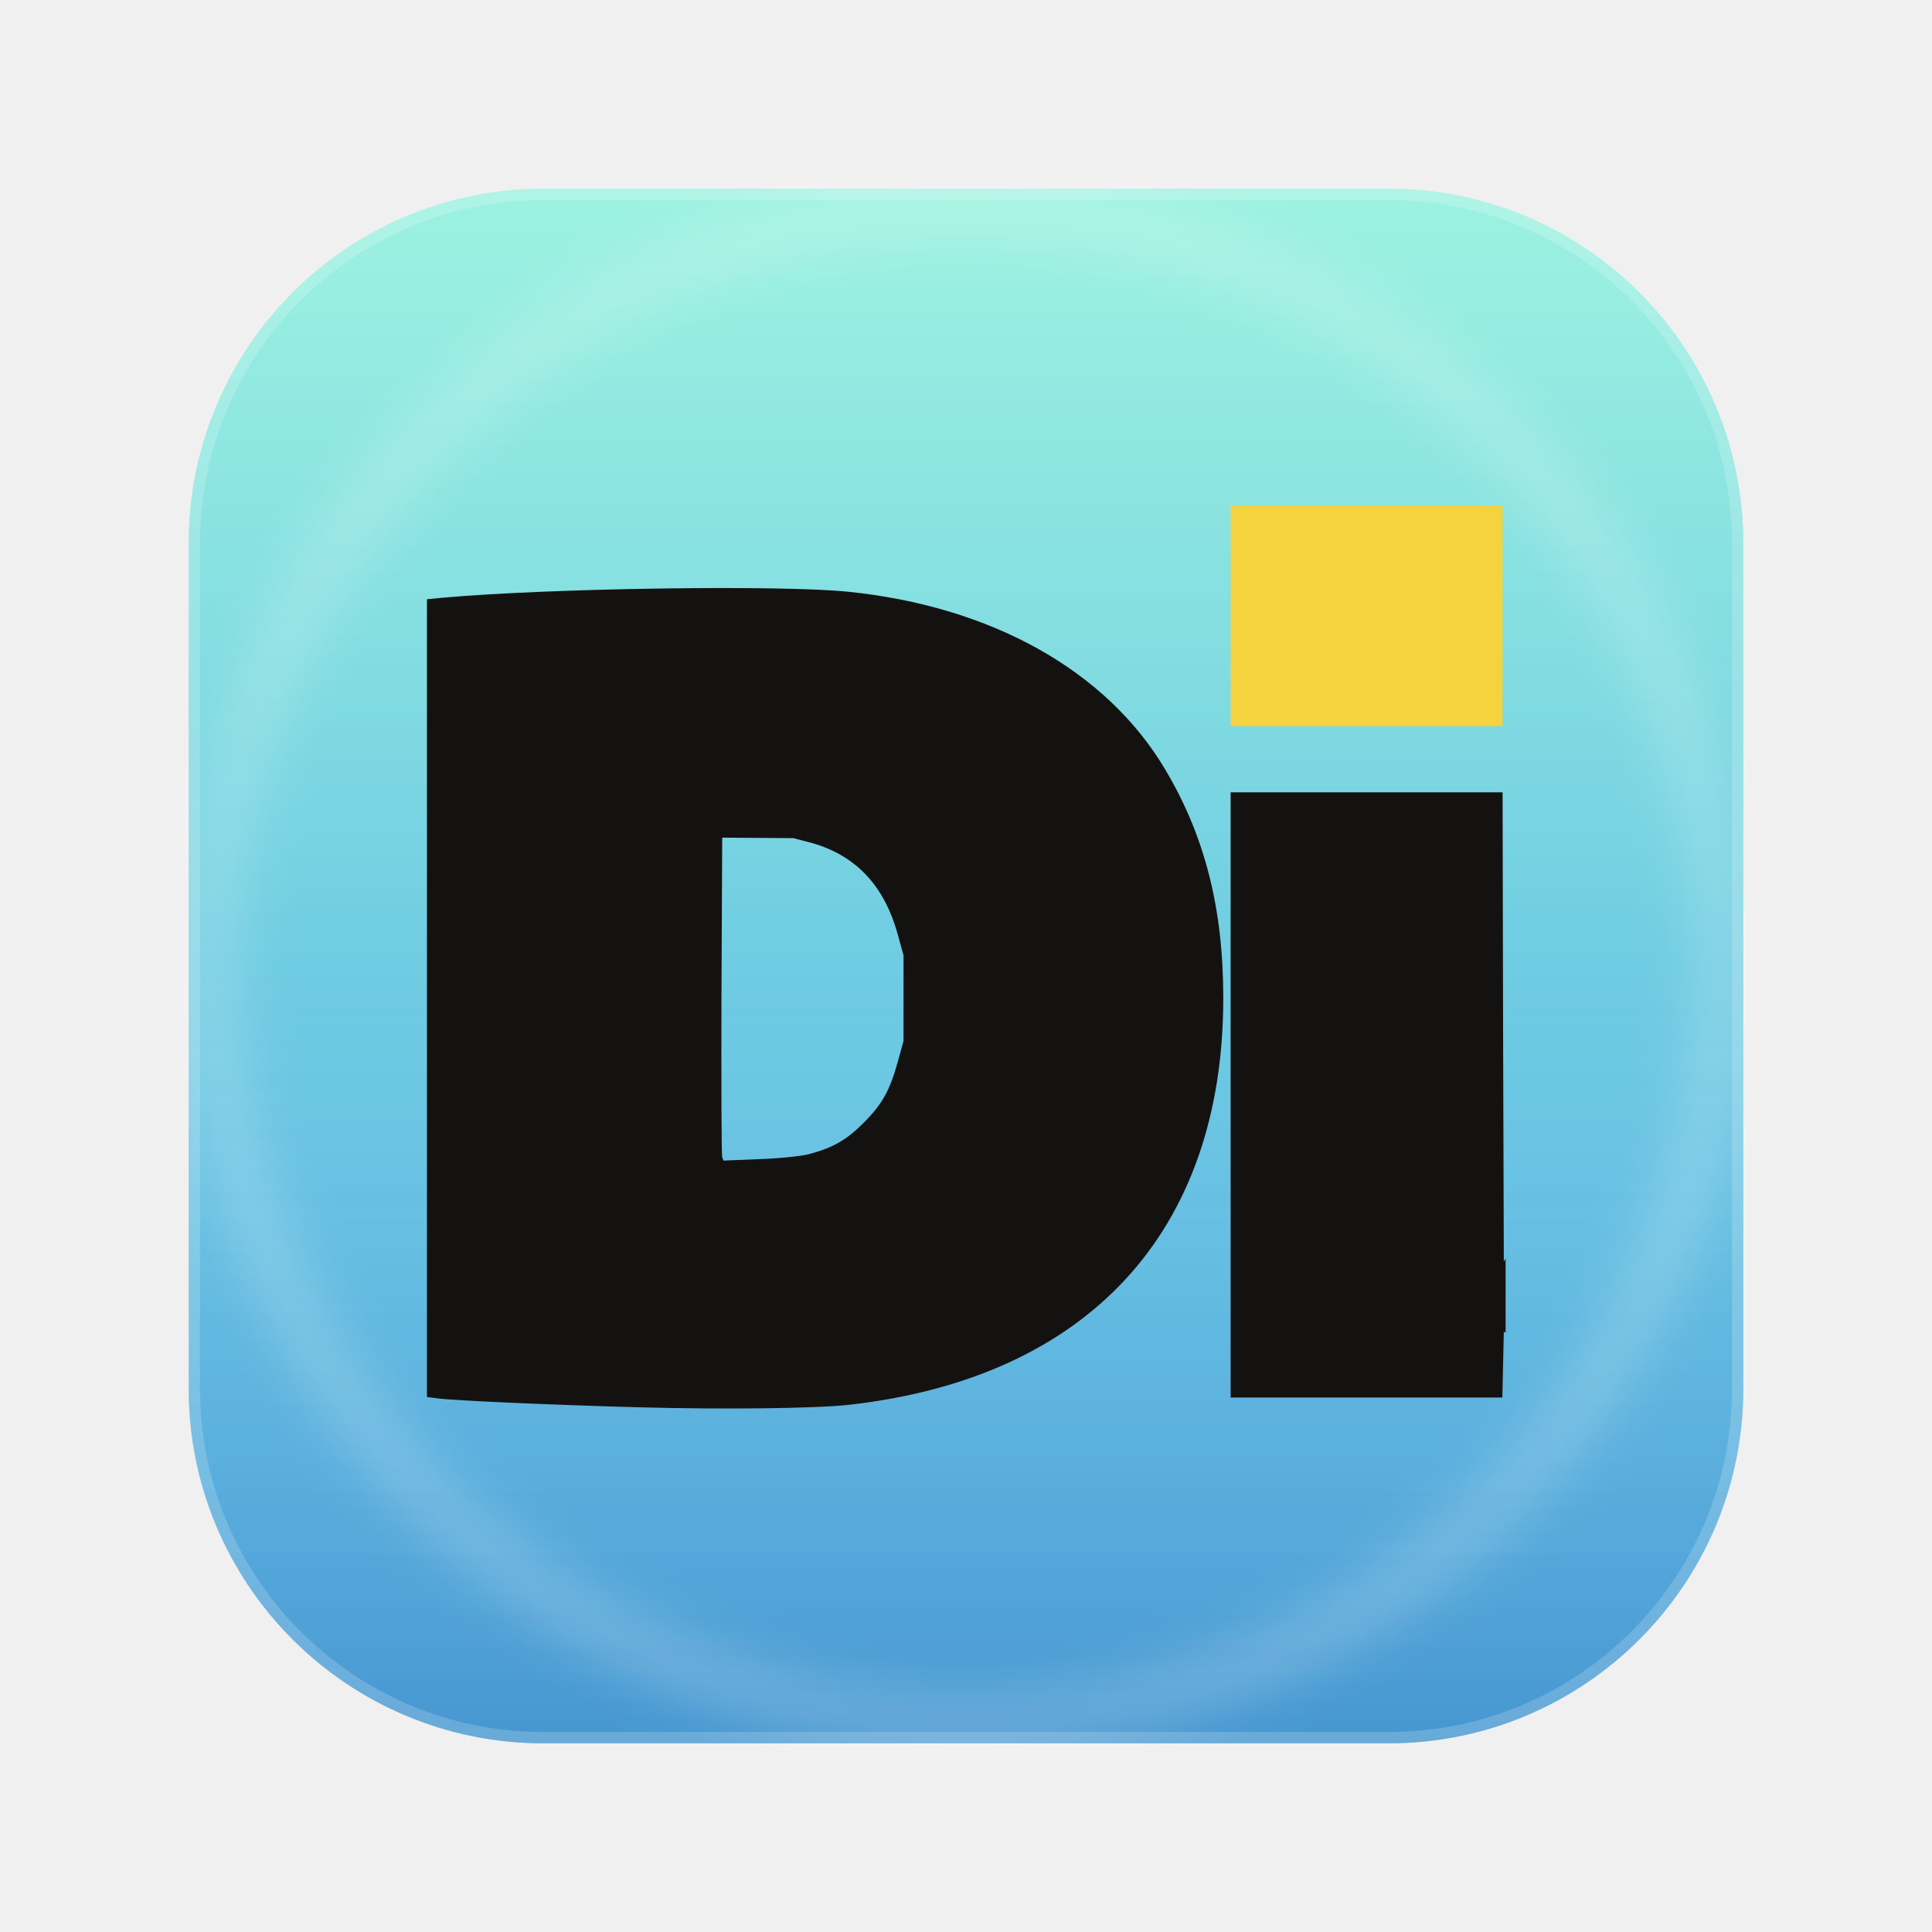
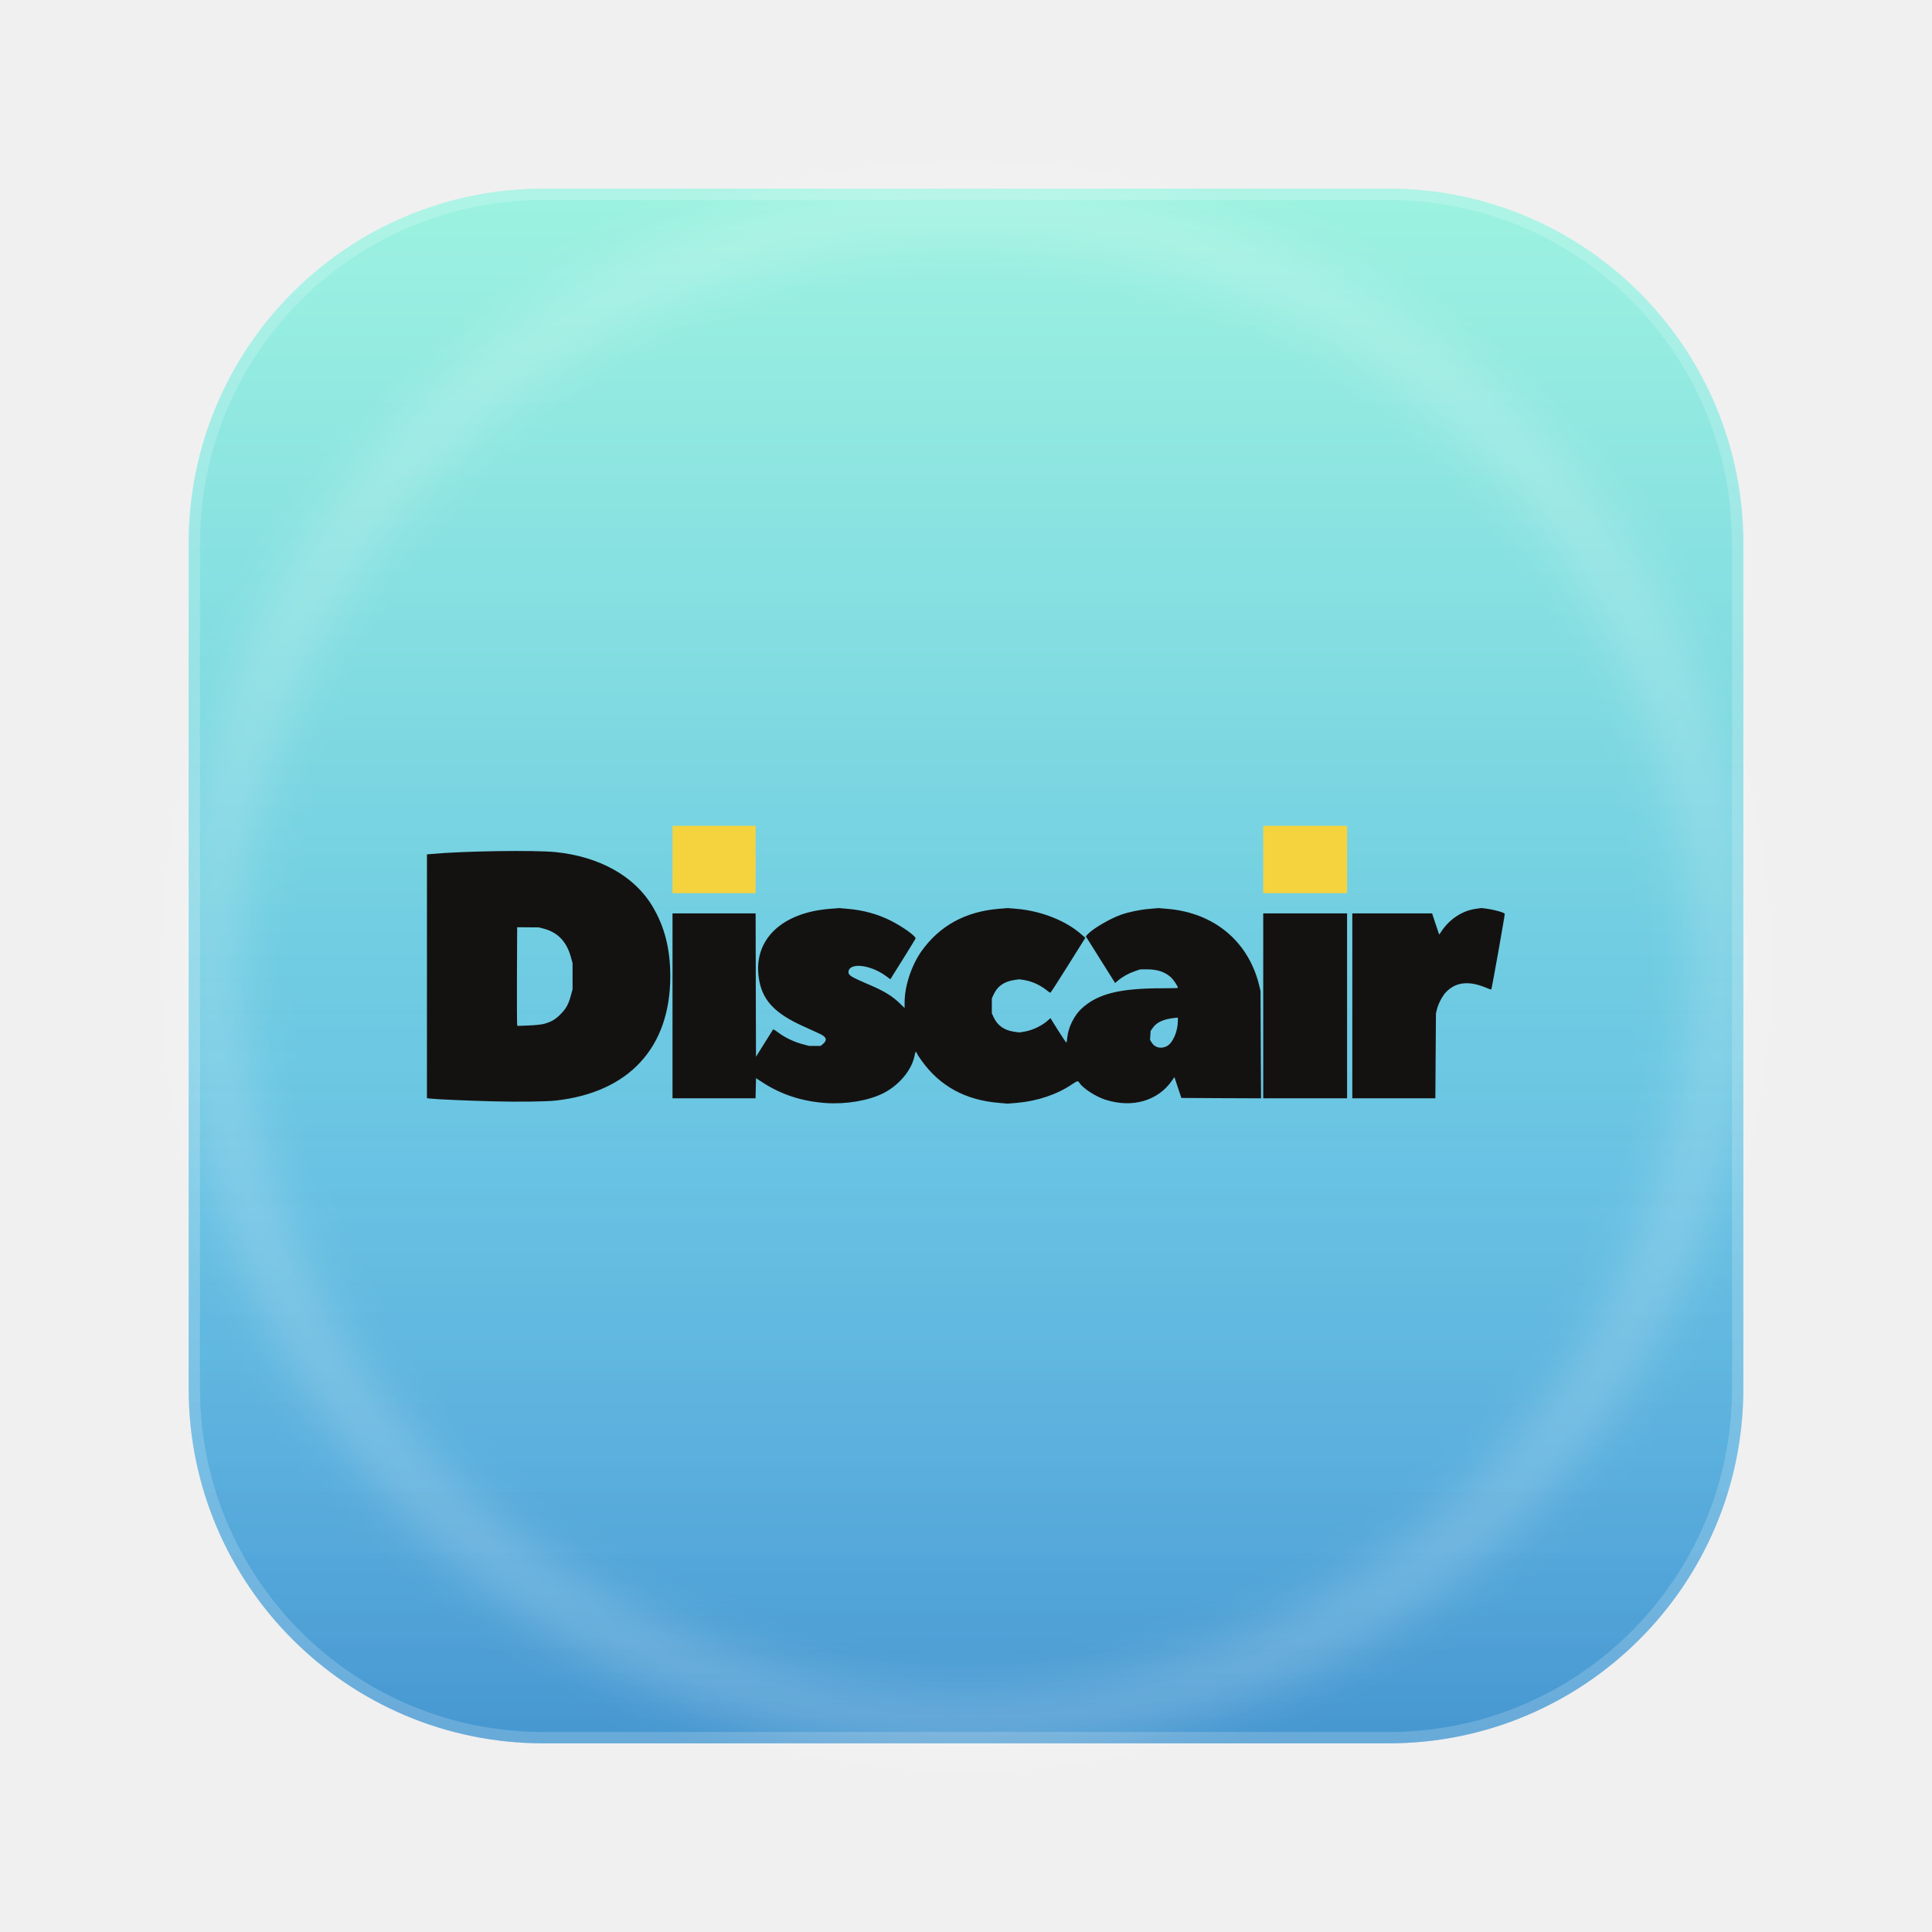
<svg xmlns="http://www.w3.org/2000/svg" width="1024" height="1024" viewBox="0 0 1024 1024">
  <defs>
    <filter id="blur" x="-20%" y="-20%" width="140%" height="140%">
      <feGaussianBlur stdDeviation="14" />
    </filter>
    <linearGradient id="sheen" x1="0" y1="0" x2="0" y2="1">
      <stop offset="0" stop-color="#fff" stop-opacity=".12" />
      <stop offset=".5" stop-color="#fff" stop-opacity="0" />
      <stop offset="1" stop-color="#000" stop-opacity=".10" />
    </linearGradient>
    <linearGradient id="gOcean" x1="0" y1="0" x2="0" y2="1">
      <stop offset="0" stop-color="#8FF0DC" />
      <stop offset="1" stop-color="#4FA8E8" />
    </linearGradient>
    <clipPath id="clipTile">
      <rect x="100" y="100" width="824" height="824" rx="188" />
    </clipPath>
  </defs>
  <rect x="100" y="100" width="824" height="824" rx="188" fill="url(#gOcean)" />
  <rect x="100" y="100" width="824" height="824" rx="188" fill="url(#sheen)" />
  <rect x="103" y="103" width="818" height="818" rx="185" fill="none" stroke="#fff" stroke-opacity=".18" stroke-width="6" />
  <circle cx="512" cy="512" r="400" fill="none" stroke="#fff" stroke-opacity=".22" stroke-width="26" filter="url(#blur)" />
  <svg x="226" y="268" width="572" height="487" viewBox="0 0 440 375" style="color:#141211;--dot:#F5D33F">
-     <svg x="0" y="0" width="1440" height="372" viewBox="0 0 1440 372">
+     <svg x="0" y="0" width="440" height="375" viewBox="0 0 1440 372">
      <path fill="#141211" fill-rule="evenodd" d="M533.0 370.3C501.2 368.2 473.1 359.0 448.0 342.6L439.5 337.1L439.2 350.5L438.9 364.0L383.5 364.0L328.0 364.0L328.0 240.5L328.0 117.0L383.5 117.0L439.0 117.0L439.2 212.8L439.5 308.5L450.9 290.2L462.4 271.9L463.7 272.4C464.4 272.7 467.4 274.7 470.3 276.9C478.2 282.8 490.4 288.6 501.0 291.5L510.5 294.0L518.2 294.0L525.8 294.0L528.9 291.5C534.8 286.4 533.9 282.5 525.7 278.3C522.8 276.9 513.2 272.5 504.3 268.5C463.5 250.4 446.8 232.1 443.0 201.3C436.7 151.6 474.1 116.0 538.0 110.9L550.8 109.9L562.1 110.9C583.0 112.7 601.9 117.9 619.5 126.7C635.7 134.9 653.7 147.8 652.6 150.6C652.2 151.7 633.1 182.7 621.4 201.1L619.0 205.0L613.7 201.1C592.6 185.2 563.2 182.0 563.0 195.6C563.0 199.7 567.0 202.1 589.0 211.5C610.7 220.7 620.9 226.9 631.8 237.4L638.0 243.4L638.0 235.9C638.0 214.0 647.3 186.0 660.8 167.1C685.0 133.4 719.1 114.7 763.3 110.9L775.6 109.9L787.9 110.9C821.0 113.8 854.1 127.0 874.9 145.7L879.4 149.6L856.4 186.3C843.8 206.5 833.1 223.0 832.7 223.0C832.2 223.0 830.0 221.5 827.7 219.6C818.9 212.6 808.1 207.7 797.6 206.0L791.1 205.0L783.8 206.1C770.9 208.1 762.1 214.3 757.1 224.9L754.5 230.5L754.5 240.5L754.5 250.5L757.1 256.1C762.1 266.7 771.3 273.2 784.0 275.0L791.2 276.0L797.6 275.0C808.9 273.2 822.2 266.8 830.1 259.3L832.8 256.9L843.1 273.4C848.8 282.4 853.7 289.7 854.1 289.5C854.4 289.2 855.0 286.2 855.3 282.7C856.5 269.5 864.5 253.3 874.2 244.3C895.9 224.3 924.9 217.0 982.8 217.0C993.9 217.0 1003.0 216.8 1003.0 216.5C1003.0 214.1 997.2 205.5 993.3 202.0C985.2 194.9 975.2 191.7 961.0 191.7L952.5 191.8L945.2 194.3C937.1 197.1 928.9 201.7 923.0 206.7L919.2 210.0L899.6 178.8L880.0 147.6L883.2 144.2C890.6 136.7 912.6 123.9 927.0 118.8C937.5 115.1 952.4 112.0 964.6 111.0L976.9 109.9L988.7 110.9C1051.4 116.0 1097.4 154.4 1111.7 213.5L1113.4 220.5L1113.7 292.3L1114.1 364.0L1060.9 363.8L1007.7 363.5L1003.0 349.6L998.4 335.6L995.3 340.1C976.4 367.5 942.0 377.4 906.0 365.8C893.3 361.7 876.3 350.7 871.6 343.5C869.4 340.2 869.2 340.3 861.3 345.5C841.0 359.1 815.3 367.7 787.7 370.1L775.4 371.1L763.1 370.0C718.9 366.2 685.0 347.6 660.7 313.7C657.6 309.5 654.8 305.1 654.5 304.0C653.5 300.8 652.2 301.7 651.5 306.1C648.2 325.4 631.0 346.4 609.5 357.2C590.2 367.0 559.8 372.2 533.0 370.3ZM87.0 368.0C53.4 367.1 11.8 365.3 4.8 364.4L0.0 363.8L-0.0 201.0L-0.0 38.2L6.2 37.6C49.3 33.7 143.1 32.3 171.5 35.1C230.2 41.0 277.2 67.2 301.2 107.5C317.5 134.8 325.0 164.4 325.0 201.0C325.0 296.3 269.8 356.1 172.0 367.0C158.2 368.5 120.8 368.9 87.0 368.0ZM1117.0 240.5L1117.0 117.0L1173.0 117.0L1229.0 117.0L1229.0 240.5L1229.0 364.0L1173.0 364.0L1117.0 364.0L1117.0 240.5ZM1236.0 240.5L1236.0 117.0L1289.3 117.0L1342.6 117.0L1346.4 128.7C1348.5 135.2 1350.7 141.6 1351.2 142.9L1352.1 145.3L1355.4 140.4C1366.3 124.3 1383.2 113.3 1400.9 110.9L1408.7 109.8L1416.6 110.9C1426.2 112.2 1439.0 115.9 1439.6 117.5C1440.0 118.5 1422.3 218.0 1421.6 218.7C1421.4 218.9 1418.2 217.7 1414.3 216.1C1391.6 206.8 1374.5 208.6 1361.6 221.7C1356.5 226.8 1351.0 237.2 1348.9 245.5L1347.7 250.5L1347.3 307.2L1346.9 364.0L1291.4 364.0L1236.0 364.0L1236.0 240.5ZM988.1 294.4C996.0 290.5 1002.9 274.9 1003.0 260.8L1003.0 256.2L998.8 256.6C983.9 258.2 974.8 262.3 969.6 269.7L966.6 274.0L966.2 279.9L965.8 285.9L968.0 289.5C972.2 296.3 980.3 298.3 988.1 294.4ZM156.2 264.6C165.8 262.0 171.2 258.9 178.1 252.0C185.7 244.5 189.0 238.6 192.2 226.8L194.5 218.5L194.5 201.0L194.5 183.5L192.2 175.2C186.6 154.7 174.6 142.2 155.7 137.3L149.5 135.7L135.0 135.6L120.5 135.5L120.2 200.0C120.1 235.5 120.2 265.1 120.5 265.9L121.0 267.3L135.8 266.7C144.0 266.4 153.0 265.5 156.2 264.6Z" />
      <path fill="#F5D33F" fill-rule="evenodd" d="M328.0 45.0L328.0 0.0L383.5 0.0L439.0 0.0L439.0 45.0L439.0 90.0L383.5 90.0L328.0 90.0L328.0 45.0ZM1117.0 45.0L1117.0 0.0L1173.0 0.0L1229.0 0.0L1229.0 45.0L1229.0 90.0L1173.0 90.0L1117.0 90.0L1117.0 45.0Z" />
    </svg>
  </svg>
</svg>
